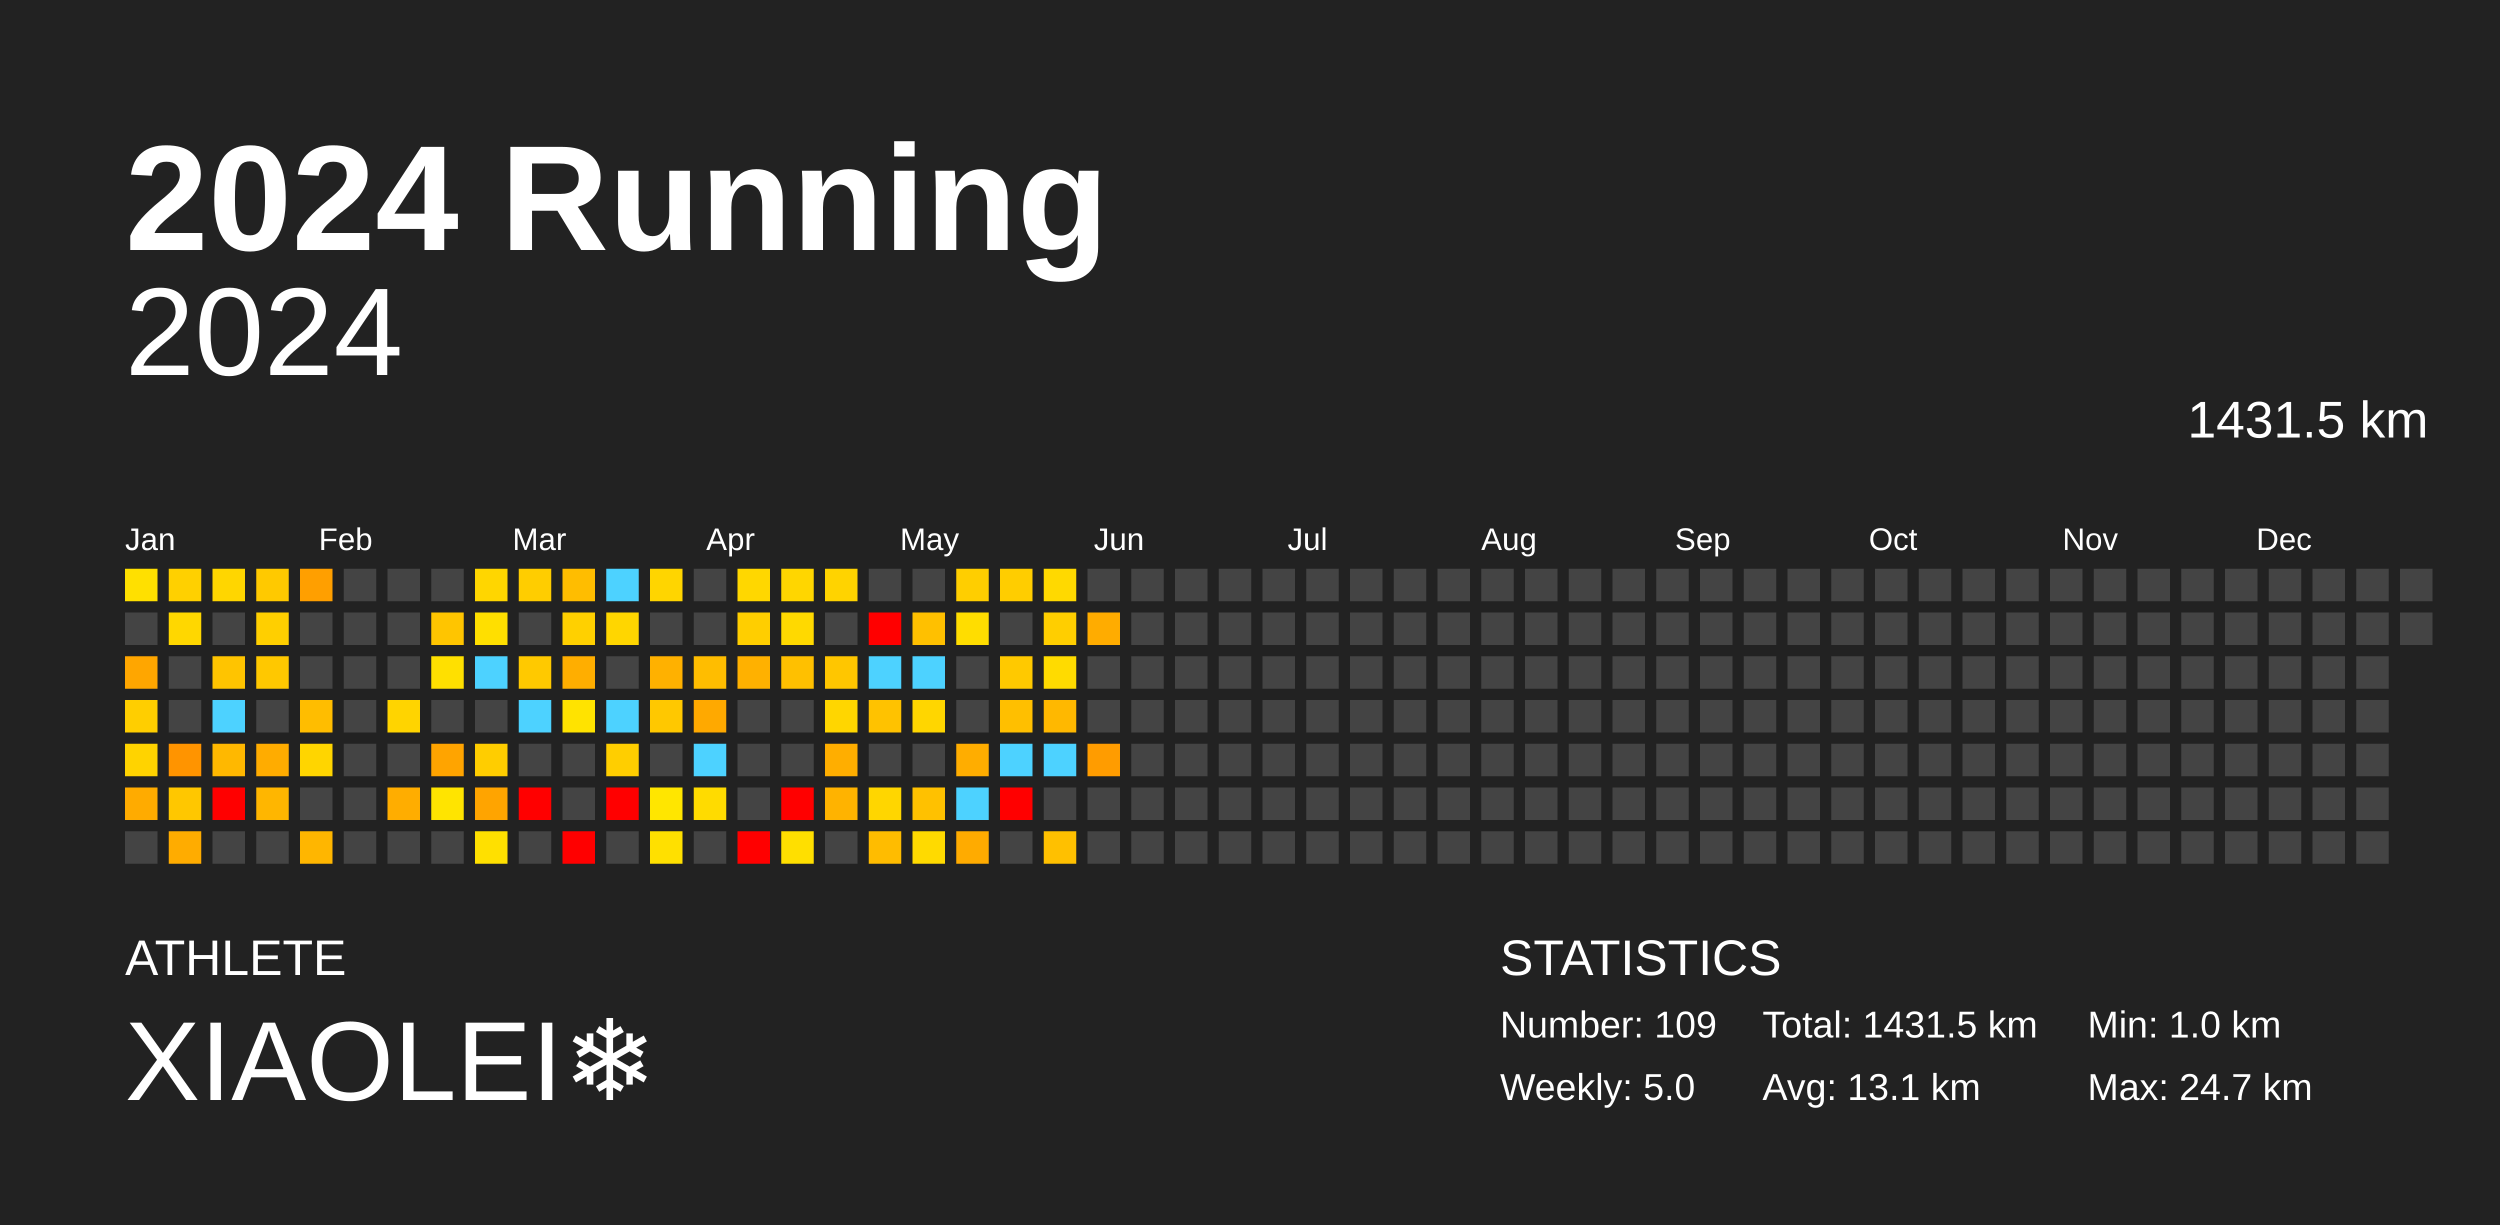
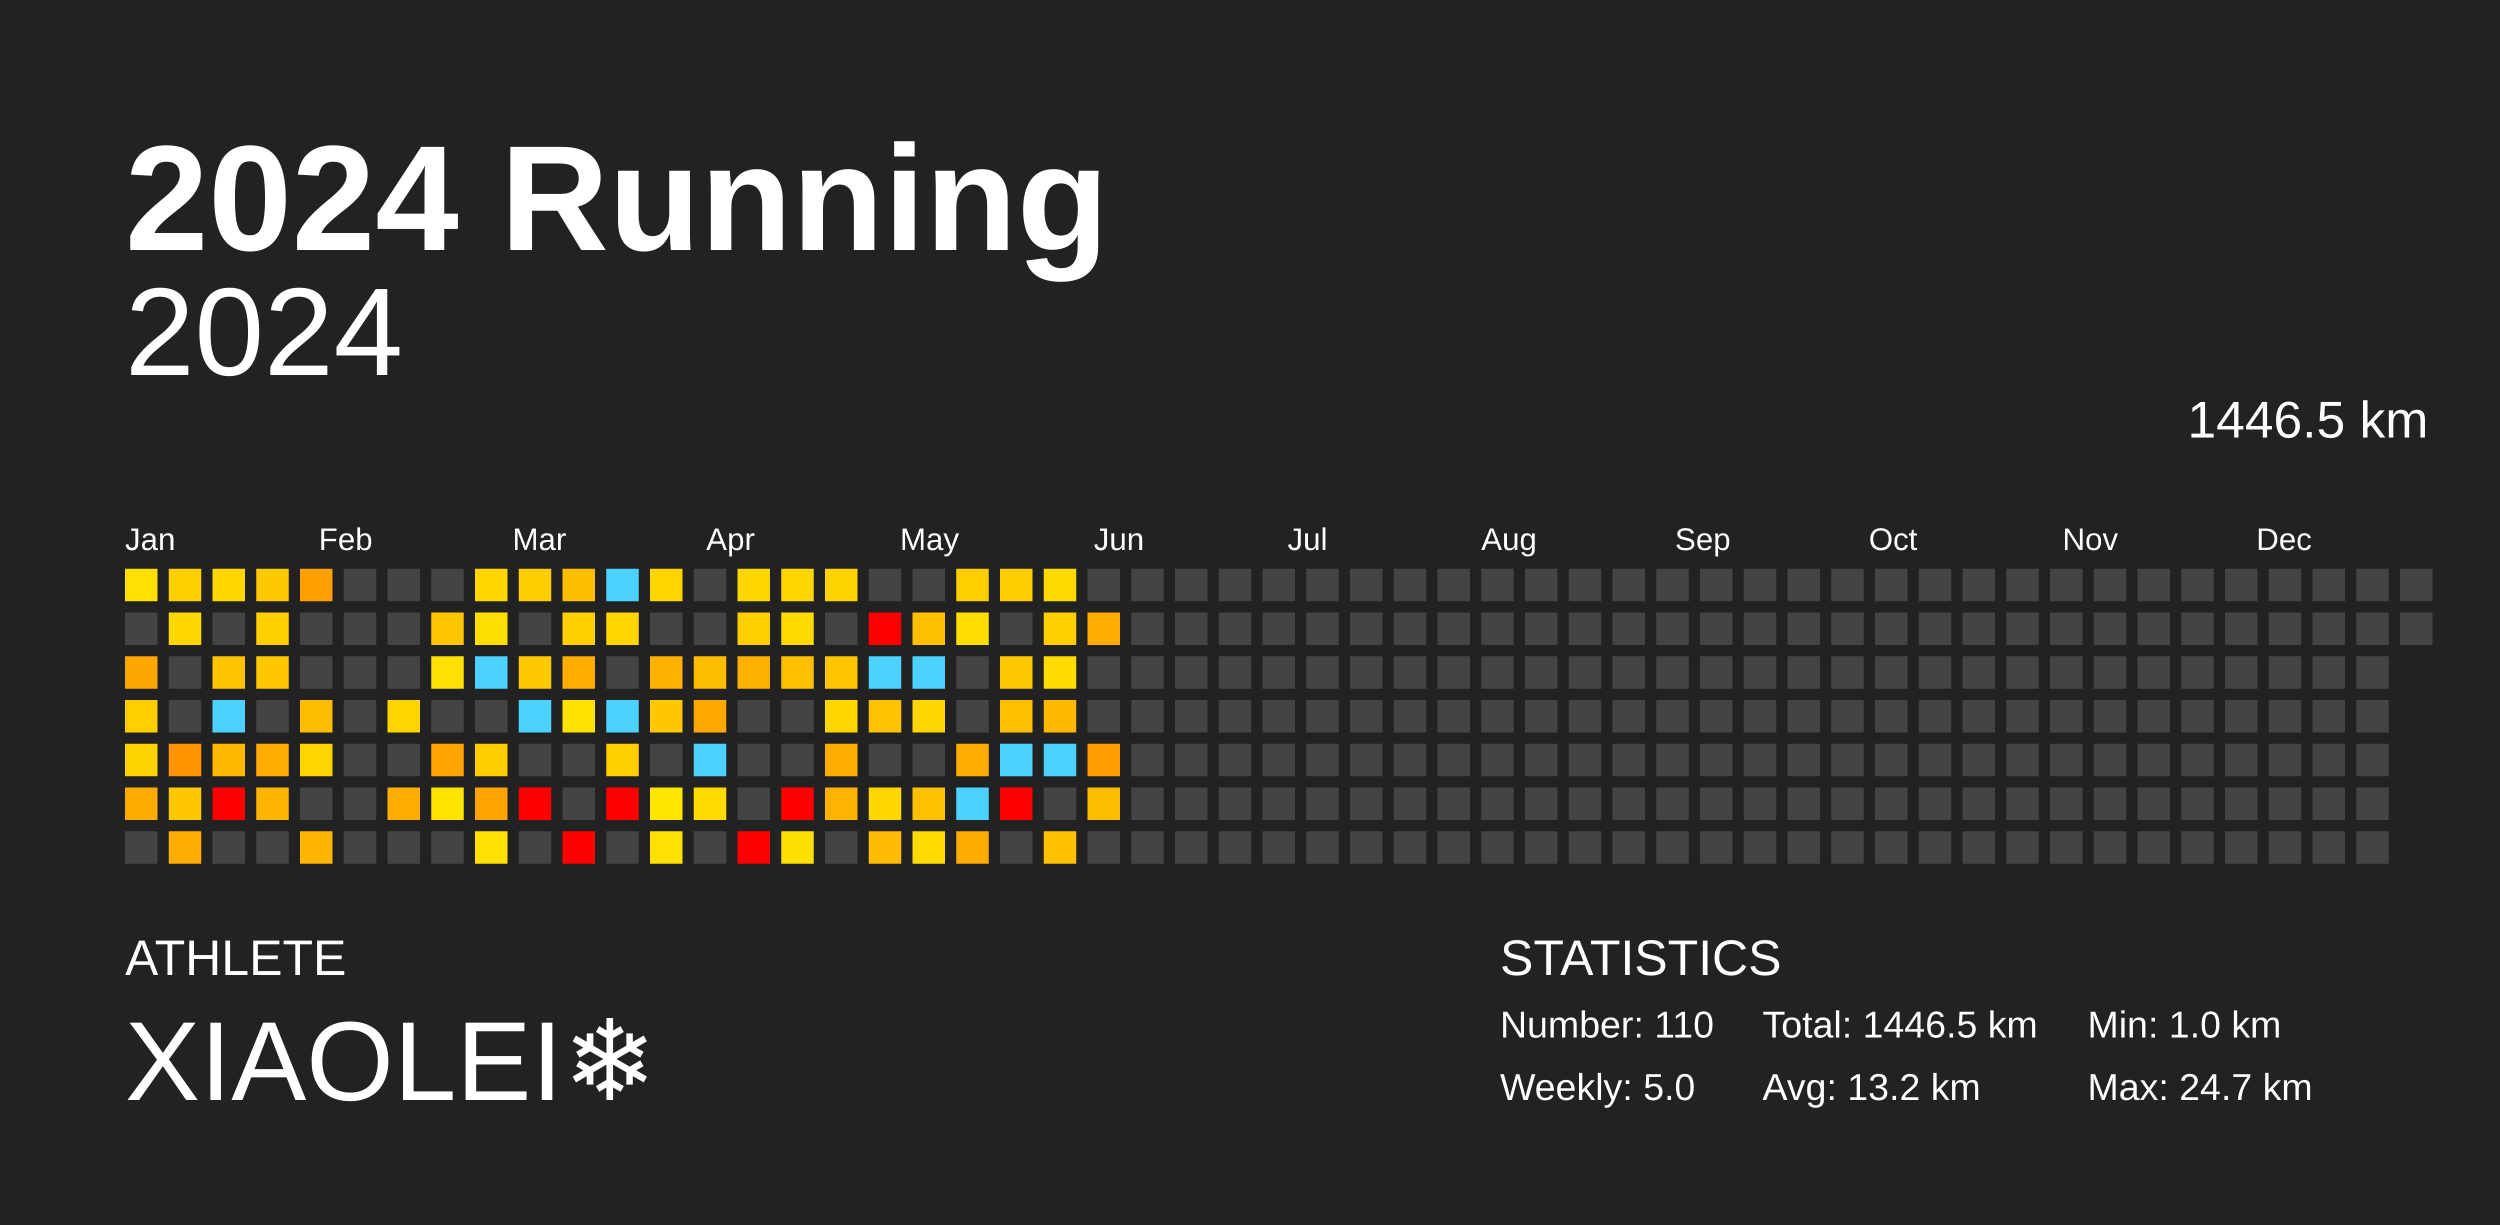
<svg xmlns="http://www.w3.org/2000/svg" baseProfile="full" height="98mm" version="1.1" viewBox="0,0,200,98" width="200mm">
  <defs />
  <rect fill="#222222" height="98" width="200" x="0" y="0" />
  <text fill="#FFFFFF" style="font-size:12px; font-family:Arial; font-weight:bold;" x="10" y="20">2024 Running</text>
  <text fill="#FFFFFF" style="font-size:4px; font-family:Arial" x="10" y="78">ATHLETE</text>
  <text fill="#FFFFFF" style="font-size:9px; font-family:Arial" x="10" y="88">XIAOLEI❄️</text>
  <text fill="#FFFFFF" style="font-size:4px; font-family:Arial" x="120" y="78">STATISTICS</text>
-   <text fill="#FFFFFF" style="font-size:3px; font-family:Arial" x="120" y="83">Number: 109</text>
+   <text fill="#FFFFFF" style="font-size:3px; font-family:Arial" x="120" y="83">Number: 110</text>
  <text fill="#FFFFFF" style="font-size:3px; font-family:Arial" x="120" y="88">Weekly: 5.0</text>
-   <text fill="#FFFFFF" style="font-size:3px; font-family:Arial" x="141" y="83">Total: 1431.5 km</text>
-   <text fill="#FFFFFF" style="font-size:3px; font-family:Arial" x="141" y="88">Avg: 13.1 km</text>
+   <text fill="#FFFFFF" style="font-size:3px; font-family:Arial" x="141" y="83">Total: 1446.5 km</text>
+   <text fill="#FFFFFF" style="font-size:3px; font-family:Arial" x="141" y="88">Avg: 13.2 km</text>
  <text fill="#FFFFFF" style="font-size:3px; font-family:Arial" x="167" y="83">Min: 1.0 km</text>
  <text fill="#FFFFFF" style="font-size:3px; font-family:Arial" x="167" y="88">Max: 24.7 km</text>
  <text alignment-baseline="hanging" fill="#FFFFFF" style="font-size:10.0px; font-family:Arial;" x="10" y="30">2024</text>
-   <text alignment-baseline="hanging" fill="#FFFFFF" style="font-size:4.125px; font-family:Arial;" x="175" y="35">1431.5 km</text>
+   <text alignment-baseline="hanging" fill="#FFFFFF" style="font-size:4.125px; font-family:Arial;" x="175" y="35">1446.5 km</text>
  <text fill="#FFFFFF" style="font-size:2.5px; font-family:Arial" x="10.0" y="44">Jan</text>
  <text fill="#FFFFFF" style="font-size:2.5px; font-family:Arial" x="25.5" y="44">Feb</text>
  <text fill="#FFFFFF" style="font-size:2.5px; font-family:Arial" x="41.0" y="44">Mar</text>
  <text fill="#FFFFFF" style="font-size:2.5px; font-family:Arial" x="56.5" y="44">Apr</text>
  <text fill="#FFFFFF" style="font-size:2.5px; font-family:Arial" x="72.0" y="44">May</text>
  <text fill="#FFFFFF" style="font-size:2.5px; font-family:Arial" x="87.5" y="44">Jun</text>
  <text fill="#FFFFFF" style="font-size:2.5px; font-family:Arial" x="103.0" y="44">Jul</text>
  <text fill="#FFFFFF" style="font-size:2.5px; font-family:Arial" x="118.5" y="44">Aug</text>
  <text fill="#FFFFFF" style="font-size:2.5px; font-family:Arial" x="134.0" y="44">Sep</text>
  <text fill="#FFFFFF" style="font-size:2.5px; font-family:Arial" x="149.5" y="44">Oct</text>
  <text fill="#FFFFFF" style="font-size:2.5px; font-family:Arial" x="165.0" y="44">Nov</text>
  <text fill="#FFFFFF" style="font-size:2.5px; font-family:Arial" x="180.5" y="44">Dec</text>
  <rect fill="#ffe000" height="2.6" width="2.6" x="10.0" y="45.5" />
  <rect fill="#444444" height="2.6" width="2.6" x="10.0" y="49.0" />
  <rect fill="#ffa600" height="2.6" width="2.6" x="10.0" y="52.5" />
  <rect fill="#ffce00" height="2.6" width="2.6" x="10.0" y="56.0" />
  <rect fill="#ffd300" height="2.6" width="2.6" x="10.0" y="59.5" />
  <rect fill="#ffab00" height="2.6" width="2.6" x="10.0" y="63.0" />
  <rect fill="#444444" height="2.6" width="2.6" x="10.0" y="66.5" />
  <rect fill="#ffd000" height="2.6" width="2.6" x="13.5" y="45.5" />
  <rect fill="#ffd700" height="2.6" width="2.6" x="13.5" y="49.0" />
  <rect fill="#444444" height="2.6" width="2.6" x="13.5" y="52.5" />
  <rect fill="#444444" height="2.6" width="2.6" x="13.5" y="56.0" />
  <rect fill="#ff9400" height="2.6" width="2.6" x="13.5" y="59.5" />
  <rect fill="#ffc700" height="2.6" width="2.6" x="13.5" y="63.0" />
  <rect fill="#ffac00" height="2.6" width="2.6" x="13.5" y="66.5" />
  <rect fill="#ffd600" height="2.6" width="2.6" x="17.0" y="45.5" />
  <rect fill="#444444" height="2.6" width="2.6" x="17.0" y="49.0" />
  <rect fill="#ffc400" height="2.6" width="2.6" x="17.0" y="52.5" />
  <rect fill="#4dd2ff" height="2.6" width="2.6" x="17.0" y="56.0" />
  <rect fill="#ffb800" height="2.6" width="2.6" x="17.0" y="59.5" />
  <rect fill="red" height="2.6" width="2.6" x="17.0" y="63.0" />
  <rect fill="#444444" height="2.6" width="2.6" x="17.0" y="66.5" />
  <rect fill="#ffc900" height="2.6" width="2.6" x="20.5" y="45.5" />
  <rect fill="#ffcf00" height="2.6" width="2.6" x="20.5" y="49.0" />
  <rect fill="#ffc800" height="2.6" width="2.6" x="20.5" y="52.5" />
  <rect fill="#444444" height="2.6" width="2.6" x="20.5" y="56.0" />
  <rect fill="#ffac00" height="2.6" width="2.6" x="20.5" y="59.5" />
  <rect fill="#ffb600" height="2.6" width="2.6" x="20.5" y="63.0" />
  <rect fill="#444444" height="2.6" width="2.6" x="20.5" y="66.5" />
  <rect fill="#ff9f00" height="2.6" width="2.6" x="24.0" y="45.5" />
  <rect fill="#444444" height="2.6" width="2.6" x="24.0" y="49.0" />
  <rect fill="#444444" height="2.6" width="2.6" x="24.0" y="52.5" />
  <rect fill="#ffbd00" height="2.6" width="2.6" x="24.0" y="56.0" />
  <rect fill="#ffd500" height="2.6" width="2.6" x="24.0" y="59.5" />
  <rect fill="#444444" height="2.6" width="2.6" x="24.0" y="63.0" />
  <rect fill="#ffb600" height="2.6" width="2.6" x="24.0" y="66.5" />
  <rect fill="#444444" height="2.6" width="2.6" x="27.5" y="45.5" />
  <rect fill="#444444" height="2.6" width="2.6" x="27.5" y="49.0" />
  <rect fill="#444444" height="2.6" width="2.6" x="27.5" y="52.5" />
  <rect fill="#444444" height="2.6" width="2.6" x="27.5" y="56.0" />
  <rect fill="#444444" height="2.6" width="2.6" x="27.5" y="59.5" />
  <rect fill="#444444" height="2.6" width="2.6" x="27.5" y="63.0" />
  <rect fill="#444444" height="2.6" width="2.6" x="27.5" y="66.5" />
  <rect fill="#444444" height="2.6" width="2.6" x="31.0" y="45.5" />
  <rect fill="#444444" height="2.6" width="2.6" x="31.0" y="49.0" />
  <rect fill="#444444" height="2.6" width="2.6" x="31.0" y="52.5" />
  <rect fill="#ffd400" height="2.6" width="2.6" x="31.0" y="56.0" />
  <rect fill="#444444" height="2.6" width="2.6" x="31.0" y="59.5" />
  <rect fill="#ffad00" height="2.6" width="2.6" x="31.0" y="63.0" />
  <rect fill="#444444" height="2.6" width="2.6" x="31.0" y="66.5" />
  <rect fill="#444444" height="2.6" width="2.6" x="34.5" y="45.5" />
  <rect fill="#ffc500" height="2.6" width="2.6" x="34.5" y="49.0" />
  <rect fill="#ffe000" height="2.6" width="2.6" x="34.5" y="52.5" />
  <rect fill="#444444" height="2.6" width="2.6" x="34.5" y="56.0" />
  <rect fill="#ffa400" height="2.6" width="2.6" x="34.5" y="59.5" />
  <rect fill="#ffe400" height="2.6" width="2.6" x="34.5" y="63.0" />
  <rect fill="#444444" height="2.6" width="2.6" x="34.5" y="66.5" />
  <rect fill="#ffd600" height="2.6" width="2.6" x="38.0" y="45.5" />
  <rect fill="#ffdf00" height="2.6" width="2.6" x="38.0" y="49.0" />
  <rect fill="#4dd2ff" height="2.6" width="2.6" x="38.0" y="52.5" />
  <rect fill="#444444" height="2.6" width="2.6" x="38.0" y="56.0" />
  <rect fill="#ffcd00" height="2.6" width="2.6" x="38.0" y="59.5" />
  <rect fill="#ffa400" height="2.6" width="2.6" x="38.0" y="63.0" />
  <rect fill="#ffe000" height="2.6" width="2.6" x="38.0" y="66.5" />
  <rect fill="#ffcd00" height="2.6" width="2.6" x="41.5" y="45.5" />
  <rect fill="#444444" height="2.6" width="2.6" x="41.5" y="49.0" />
  <rect fill="#ffc900" height="2.6" width="2.6" x="41.5" y="52.5" />
  <rect fill="#4dd2ff" height="2.6" width="2.6" x="41.5" y="56.0" />
  <rect fill="#444444" height="2.6" width="2.6" x="41.5" y="59.5" />
  <rect fill="red" height="2.6" width="2.6" x="41.5" y="63.0" />
  <rect fill="#444444" height="2.6" width="2.6" x="41.5" y="66.5" />
  <rect fill="#ffbd00" height="2.6" width="2.6" x="45.0" y="45.5" />
  <rect fill="#ffd000" height="2.6" width="2.6" x="45.0" y="49.0" />
  <rect fill="#ffae00" height="2.6" width="2.6" x="45.0" y="52.5" />
  <rect fill="#ffe300" height="2.6" width="2.6" x="45.0" y="56.0" />
  <rect fill="#444444" height="2.6" width="2.6" x="45.0" y="59.5" />
  <rect fill="#444444" height="2.6" width="2.6" x="45.0" y="63.0" />
  <rect fill="red" height="2.6" width="2.6" x="45.0" y="66.5" />
  <rect fill="#4dd2ff" height="2.6" width="2.6" x="48.5" y="45.5" />
  <rect fill="#ffd600" height="2.6" width="2.6" x="48.5" y="49.0" />
  <rect fill="#444444" height="2.6" width="2.6" x="48.5" y="52.5" />
  <rect fill="#4dd2ff" height="2.6" width="2.6" x="48.5" y="56.0" />
  <rect fill="#ffce00" height="2.6" width="2.6" x="48.5" y="59.5" />
  <rect fill="red" height="2.6" width="2.6" x="48.5" y="63.0" />
  <rect fill="#444444" height="2.6" width="2.6" x="48.5" y="66.5" />
  <rect fill="#ffd500" height="2.6" width="2.6" x="52.0" y="45.5" />
  <rect fill="#444444" height="2.6" width="2.6" x="52.0" y="49.0" />
  <rect fill="#ffb100" height="2.6" width="2.6" x="52.0" y="52.5" />
  <rect fill="#ffc800" height="2.6" width="2.6" x="52.0" y="56.0" />
  <rect fill="#444444" height="2.6" width="2.6" x="52.0" y="59.5" />
  <rect fill="#ffe600" height="2.6" width="2.6" x="52.0" y="63.0" />
  <rect fill="#ffe000" height="2.6" width="2.6" x="52.0" y="66.5" />
  <rect fill="#444444" height="2.6" width="2.6" x="55.5" y="45.5" />
  <rect fill="#444444" height="2.6" width="2.6" x="55.5" y="49.0" />
  <rect fill="#ffbd00" height="2.6" width="2.6" x="55.5" y="52.5" />
  <rect fill="#ffa900" height="2.6" width="2.6" x="55.5" y="56.0" />
  <rect fill="#4dd2ff" height="2.6" width="2.6" x="55.5" y="59.5" />
  <rect fill="#ffdb00" height="2.6" width="2.6" x="55.5" y="63.0" />
  <rect fill="#444444" height="2.6" width="2.6" x="55.5" y="66.5" />
  <rect fill="#ffd700" height="2.6" width="2.6" x="59.0" y="45.5" />
  <rect fill="#ffce00" height="2.6" width="2.6" x="59.0" y="49.0" />
  <rect fill="#ffb100" height="2.6" width="2.6" x="59.0" y="52.5" />
  <rect fill="#444444" height="2.6" width="2.6" x="59.0" y="56.0" />
  <rect fill="#444444" height="2.6" width="2.6" x="59.0" y="59.5" />
  <rect fill="#444444" height="2.6" width="2.6" x="59.0" y="63.0" />
  <rect fill="red" height="2.6" width="2.6" x="59.0" y="66.5" />
  <rect fill="#ffd600" height="2.6" width="2.6" x="62.5" y="45.5" />
  <rect fill="#ffd900" height="2.6" width="2.6" x="62.5" y="49.0" />
  <rect fill="#ffc000" height="2.6" width="2.6" x="62.5" y="52.5" />
  <rect fill="#444444" height="2.6" width="2.6" x="62.5" y="56.0" />
  <rect fill="#444444" height="2.6" width="2.6" x="62.5" y="59.5" />
  <rect fill="red" height="2.6" width="2.6" x="62.5" y="63.0" />
  <rect fill="#ffdf00" height="2.6" width="2.6" x="62.5" y="66.5" />
  <rect fill="#ffd300" height="2.6" width="2.6" x="66.0" y="45.5" />
  <rect fill="#444444" height="2.6" width="2.6" x="66.0" y="49.0" />
  <rect fill="#ffc600" height="2.6" width="2.6" x="66.0" y="52.5" />
  <rect fill="#ffd600" height="2.6" width="2.6" x="66.0" y="56.0" />
  <rect fill="#ffae00" height="2.6" width="2.6" x="66.0" y="59.5" />
  <rect fill="#ffb300" height="2.6" width="2.6" x="66.0" y="63.0" />
  <rect fill="#444444" height="2.6" width="2.6" x="66.0" y="66.5" />
  <rect fill="#444444" height="2.6" width="2.6" x="69.5" y="45.5" />
  <rect fill="red" height="2.6" width="2.6" x="69.5" y="49.0" />
  <rect fill="#4dd2ff" height="2.6" width="2.6" x="69.5" y="52.5" />
  <rect fill="#ffc200" height="2.6" width="2.6" x="69.5" y="56.0" />
  <rect fill="#444444" height="2.6" width="2.6" x="69.5" y="59.5" />
  <rect fill="#ffd600" height="2.6" width="2.6" x="69.5" y="63.0" />
  <rect fill="#ffbc00" height="2.6" width="2.6" x="69.5" y="66.5" />
  <rect fill="#444444" height="2.6" width="2.6" x="73.0" y="45.5" />
  <rect fill="#ffc000" height="2.6" width="2.6" x="73.0" y="49.0" />
  <rect fill="#4dd2ff" height="2.6" width="2.6" x="73.0" y="52.5" />
  <rect fill="#ffd600" height="2.6" width="2.6" x="73.0" y="56.0" />
  <rect fill="#444444" height="2.6" width="2.6" x="73.0" y="59.5" />
  <rect fill="#ffc100" height="2.6" width="2.6" x="73.0" y="63.0" />
  <rect fill="#ffda00" height="2.6" width="2.6" x="73.0" y="66.5" />
  <rect fill="#ffce00" height="2.6" width="2.6" x="76.5" y="45.5" />
  <rect fill="#ffdd00" height="2.6" width="2.6" x="76.5" y="49.0" />
  <rect fill="#444444" height="2.6" width="2.6" x="76.5" y="52.5" />
  <rect fill="#444444" height="2.6" width="2.6" x="76.5" y="56.0" />
  <rect fill="#ffad00" height="2.6" width="2.6" x="76.5" y="59.5" />
  <rect fill="#4dd2ff" height="2.6" width="2.6" x="76.5" y="63.0" />
  <rect fill="#ffab00" height="2.6" width="2.6" x="76.5" y="66.5" />
  <rect fill="#ffcd00" height="2.6" width="2.6" x="80.0" y="45.5" />
  <rect fill="#444444" height="2.6" width="2.6" x="80.0" y="49.0" />
  <rect fill="#ffc900" height="2.6" width="2.6" x="80.0" y="52.5" />
  <rect fill="#ffbf00" height="2.6" width="2.6" x="80.0" y="56.0" />
  <rect fill="#4dd2ff" height="2.6" width="2.6" x="80.0" y="59.5" />
  <rect fill="red" height="2.6" width="2.6" x="80.0" y="63.0" />
  <rect fill="#444444" height="2.6" width="2.6" x="80.0" y="66.5" />
  <rect fill="#ffd900" height="2.6" width="2.6" x="83.5" y="45.5" />
  <rect fill="#ffce00" height="2.6" width="2.6" x="83.5" y="49.0" />
  <rect fill="#ffdb00" height="2.6" width="2.6" x="83.5" y="52.5" />
  <rect fill="#ffb800" height="2.6" width="2.6" x="83.5" y="56.0" />
  <rect fill="#4dd2ff" height="2.6" width="2.6" x="83.5" y="59.5" />
  <rect fill="#444444" height="2.6" width="2.6" x="83.5" y="63.0" />
  <rect fill="#ffc000" height="2.6" width="2.6" x="83.5" y="66.5" />
  <rect fill="#444444" height="2.6" width="2.6" x="87.0" y="45.5" />
  <rect fill="#ffac00" height="2.6" width="2.6" x="87.0" y="49.0" />
  <rect fill="#444444" height="2.6" width="2.6" x="87.0" y="52.5" />
  <rect fill="#444444" height="2.6" width="2.6" x="87.0" y="56.0" />
  <rect fill="#ff9c00" height="2.6" width="2.6" x="87.0" y="59.5" />
-   <rect fill="#444444" height="2.6" width="2.6" x="87.0" y="63.0" />
+   <rect fill="#ffbd00" height="2.6" width="2.6" x="87.0" y="63.0" />
  <rect fill="#444444" height="2.6" width="2.6" x="87.0" y="66.5" />
  <rect fill="#444444" height="2.6" width="2.6" x="90.5" y="45.5" />
  <rect fill="#444444" height="2.6" width="2.6" x="90.5" y="49.0" />
  <rect fill="#444444" height="2.6" width="2.6" x="90.5" y="52.5" />
  <rect fill="#444444" height="2.6" width="2.6" x="90.5" y="56.0" />
  <rect fill="#444444" height="2.6" width="2.6" x="90.5" y="59.5" />
  <rect fill="#444444" height="2.6" width="2.6" x="90.5" y="63.0" />
  <rect fill="#444444" height="2.6" width="2.6" x="90.5" y="66.5" />
  <rect fill="#444444" height="2.6" width="2.6" x="94.0" y="45.5" />
  <rect fill="#444444" height="2.6" width="2.6" x="94.0" y="49.0" />
  <rect fill="#444444" height="2.6" width="2.6" x="94.0" y="52.5" />
  <rect fill="#444444" height="2.6" width="2.6" x="94.0" y="56.0" />
  <rect fill="#444444" height="2.6" width="2.6" x="94.0" y="59.5" />
  <rect fill="#444444" height="2.6" width="2.6" x="94.0" y="63.0" />
  <rect fill="#444444" height="2.6" width="2.6" x="94.0" y="66.5" />
  <rect fill="#444444" height="2.6" width="2.6" x="97.5" y="45.5" />
  <rect fill="#444444" height="2.6" width="2.6" x="97.5" y="49.0" />
  <rect fill="#444444" height="2.6" width="2.6" x="97.5" y="52.5" />
  <rect fill="#444444" height="2.6" width="2.6" x="97.5" y="56.0" />
  <rect fill="#444444" height="2.6" width="2.6" x="97.5" y="59.5" />
  <rect fill="#444444" height="2.6" width="2.6" x="97.5" y="63.0" />
  <rect fill="#444444" height="2.6" width="2.6" x="97.5" y="66.5" />
  <rect fill="#444444" height="2.6" width="2.6" x="101.0" y="45.5" />
  <rect fill="#444444" height="2.6" width="2.6" x="101.0" y="49.0" />
  <rect fill="#444444" height="2.6" width="2.6" x="101.0" y="52.5" />
  <rect fill="#444444" height="2.6" width="2.6" x="101.0" y="56.0" />
  <rect fill="#444444" height="2.6" width="2.6" x="101.0" y="59.5" />
  <rect fill="#444444" height="2.6" width="2.6" x="101.0" y="63.0" />
  <rect fill="#444444" height="2.6" width="2.6" x="101.0" y="66.5" />
  <rect fill="#444444" height="2.6" width="2.6" x="104.5" y="45.5" />
  <rect fill="#444444" height="2.6" width="2.6" x="104.5" y="49.0" />
  <rect fill="#444444" height="2.6" width="2.6" x="104.5" y="52.5" />
  <rect fill="#444444" height="2.6" width="2.6" x="104.5" y="56.0" />
  <rect fill="#444444" height="2.6" width="2.6" x="104.5" y="59.5" />
  <rect fill="#444444" height="2.6" width="2.6" x="104.5" y="63.0" />
  <rect fill="#444444" height="2.6" width="2.6" x="104.5" y="66.5" />
  <rect fill="#444444" height="2.6" width="2.6" x="108.0" y="45.5" />
  <rect fill="#444444" height="2.6" width="2.6" x="108.0" y="49.0" />
  <rect fill="#444444" height="2.6" width="2.6" x="108.0" y="52.5" />
  <rect fill="#444444" height="2.6" width="2.6" x="108.0" y="56.0" />
  <rect fill="#444444" height="2.6" width="2.6" x="108.0" y="59.5" />
  <rect fill="#444444" height="2.6" width="2.6" x="108.0" y="63.0" />
  <rect fill="#444444" height="2.6" width="2.6" x="108.0" y="66.5" />
  <rect fill="#444444" height="2.6" width="2.6" x="111.5" y="45.5" />
  <rect fill="#444444" height="2.6" width="2.6" x="111.5" y="49.0" />
  <rect fill="#444444" height="2.6" width="2.6" x="111.5" y="52.5" />
  <rect fill="#444444" height="2.6" width="2.6" x="111.5" y="56.0" />
  <rect fill="#444444" height="2.6" width="2.6" x="111.5" y="59.5" />
  <rect fill="#444444" height="2.6" width="2.6" x="111.5" y="63.0" />
  <rect fill="#444444" height="2.6" width="2.6" x="111.5" y="66.5" />
  <rect fill="#444444" height="2.6" width="2.6" x="115.0" y="45.5" />
  <rect fill="#444444" height="2.6" width="2.6" x="115.0" y="49.0" />
  <rect fill="#444444" height="2.6" width="2.6" x="115.0" y="52.5" />
  <rect fill="#444444" height="2.6" width="2.6" x="115.0" y="56.0" />
  <rect fill="#444444" height="2.6" width="2.6" x="115.0" y="59.5" />
  <rect fill="#444444" height="2.6" width="2.6" x="115.0" y="63.0" />
  <rect fill="#444444" height="2.6" width="2.6" x="115.0" y="66.5" />
  <rect fill="#444444" height="2.6" width="2.6" x="118.5" y="45.5" />
  <rect fill="#444444" height="2.6" width="2.6" x="118.5" y="49.0" />
  <rect fill="#444444" height="2.6" width="2.6" x="118.5" y="52.5" />
  <rect fill="#444444" height="2.6" width="2.6" x="118.5" y="56.0" />
  <rect fill="#444444" height="2.6" width="2.6" x="118.5" y="59.5" />
  <rect fill="#444444" height="2.6" width="2.6" x="118.5" y="63.0" />
  <rect fill="#444444" height="2.6" width="2.6" x="118.5" y="66.5" />
  <rect fill="#444444" height="2.6" width="2.6" x="122.0" y="45.5" />
  <rect fill="#444444" height="2.6" width="2.6" x="122.0" y="49.0" />
  <rect fill="#444444" height="2.6" width="2.6" x="122.0" y="52.5" />
  <rect fill="#444444" height="2.6" width="2.6" x="122.0" y="56.0" />
  <rect fill="#444444" height="2.6" width="2.6" x="122.0" y="59.5" />
  <rect fill="#444444" height="2.6" width="2.6" x="122.0" y="63.0" />
  <rect fill="#444444" height="2.6" width="2.6" x="122.0" y="66.5" />
  <rect fill="#444444" height="2.6" width="2.6" x="125.5" y="45.5" />
  <rect fill="#444444" height="2.6" width="2.6" x="125.5" y="49.0" />
  <rect fill="#444444" height="2.6" width="2.6" x="125.5" y="52.5" />
  <rect fill="#444444" height="2.6" width="2.6" x="125.5" y="56.0" />
  <rect fill="#444444" height="2.6" width="2.6" x="125.5" y="59.5" />
  <rect fill="#444444" height="2.6" width="2.6" x="125.5" y="63.0" />
  <rect fill="#444444" height="2.6" width="2.6" x="125.5" y="66.5" />
  <rect fill="#444444" height="2.6" width="2.6" x="129.0" y="45.5" />
  <rect fill="#444444" height="2.6" width="2.6" x="129.0" y="49.0" />
  <rect fill="#444444" height="2.6" width="2.6" x="129.0" y="52.5" />
  <rect fill="#444444" height="2.6" width="2.6" x="129.0" y="56.0" />
  <rect fill="#444444" height="2.6" width="2.6" x="129.0" y="59.5" />
  <rect fill="#444444" height="2.6" width="2.6" x="129.0" y="63.0" />
  <rect fill="#444444" height="2.6" width="2.6" x="129.0" y="66.5" />
  <rect fill="#444444" height="2.6" width="2.6" x="132.5" y="45.5" />
  <rect fill="#444444" height="2.6" width="2.6" x="132.5" y="49.0" />
  <rect fill="#444444" height="2.6" width="2.6" x="132.5" y="52.5" />
  <rect fill="#444444" height="2.6" width="2.6" x="132.5" y="56.0" />
  <rect fill="#444444" height="2.6" width="2.6" x="132.5" y="59.5" />
  <rect fill="#444444" height="2.6" width="2.6" x="132.5" y="63.0" />
  <rect fill="#444444" height="2.6" width="2.6" x="132.5" y="66.5" />
  <rect fill="#444444" height="2.6" width="2.6" x="136.0" y="45.5" />
  <rect fill="#444444" height="2.6" width="2.6" x="136.0" y="49.0" />
  <rect fill="#444444" height="2.6" width="2.6" x="136.0" y="52.5" />
  <rect fill="#444444" height="2.6" width="2.6" x="136.0" y="56.0" />
  <rect fill="#444444" height="2.6" width="2.6" x="136.0" y="59.5" />
  <rect fill="#444444" height="2.6" width="2.6" x="136.0" y="63.0" />
  <rect fill="#444444" height="2.6" width="2.6" x="136.0" y="66.5" />
  <rect fill="#444444" height="2.6" width="2.6" x="139.5" y="45.5" />
  <rect fill="#444444" height="2.6" width="2.6" x="139.5" y="49.0" />
  <rect fill="#444444" height="2.6" width="2.6" x="139.5" y="52.5" />
  <rect fill="#444444" height="2.6" width="2.6" x="139.5" y="56.0" />
  <rect fill="#444444" height="2.6" width="2.6" x="139.5" y="59.5" />
  <rect fill="#444444" height="2.6" width="2.6" x="139.5" y="63.0" />
  <rect fill="#444444" height="2.6" width="2.6" x="139.5" y="66.5" />
  <rect fill="#444444" height="2.6" width="2.6" x="143.0" y="45.5" />
  <rect fill="#444444" height="2.6" width="2.6" x="143.0" y="49.0" />
  <rect fill="#444444" height="2.6" width="2.6" x="143.0" y="52.5" />
  <rect fill="#444444" height="2.6" width="2.6" x="143.0" y="56.0" />
  <rect fill="#444444" height="2.6" width="2.6" x="143.0" y="59.5" />
  <rect fill="#444444" height="2.6" width="2.6" x="143.0" y="63.0" />
  <rect fill="#444444" height="2.6" width="2.6" x="143.0" y="66.5" />
  <rect fill="#444444" height="2.6" width="2.6" x="146.5" y="45.5" />
  <rect fill="#444444" height="2.6" width="2.6" x="146.5" y="49.0" />
  <rect fill="#444444" height="2.6" width="2.6" x="146.5" y="52.5" />
  <rect fill="#444444" height="2.6" width="2.6" x="146.5" y="56.0" />
  <rect fill="#444444" height="2.6" width="2.6" x="146.5" y="59.5" />
  <rect fill="#444444" height="2.6" width="2.6" x="146.5" y="63.0" />
  <rect fill="#444444" height="2.6" width="2.6" x="146.5" y="66.5" />
  <rect fill="#444444" height="2.6" width="2.6" x="150.0" y="45.5" />
  <rect fill="#444444" height="2.6" width="2.6" x="150.0" y="49.0" />
  <rect fill="#444444" height="2.6" width="2.6" x="150.0" y="52.5" />
  <rect fill="#444444" height="2.6" width="2.6" x="150.0" y="56.0" />
  <rect fill="#444444" height="2.6" width="2.6" x="150.0" y="59.5" />
  <rect fill="#444444" height="2.6" width="2.6" x="150.0" y="63.0" />
  <rect fill="#444444" height="2.6" width="2.6" x="150.0" y="66.5" />
  <rect fill="#444444" height="2.6" width="2.6" x="153.5" y="45.5" />
  <rect fill="#444444" height="2.6" width="2.6" x="153.5" y="49.0" />
  <rect fill="#444444" height="2.6" width="2.6" x="153.5" y="52.5" />
  <rect fill="#444444" height="2.6" width="2.6" x="153.5" y="56.0" />
  <rect fill="#444444" height="2.6" width="2.6" x="153.5" y="59.5" />
  <rect fill="#444444" height="2.6" width="2.6" x="153.5" y="63.0" />
  <rect fill="#444444" height="2.6" width="2.6" x="153.5" y="66.5" />
  <rect fill="#444444" height="2.6" width="2.6" x="157.0" y="45.5" />
  <rect fill="#444444" height="2.6" width="2.6" x="157.0" y="49.0" />
  <rect fill="#444444" height="2.6" width="2.6" x="157.0" y="52.5" />
  <rect fill="#444444" height="2.6" width="2.6" x="157.0" y="56.0" />
  <rect fill="#444444" height="2.6" width="2.6" x="157.0" y="59.5" />
  <rect fill="#444444" height="2.6" width="2.6" x="157.0" y="63.0" />
  <rect fill="#444444" height="2.6" width="2.6" x="157.0" y="66.5" />
  <rect fill="#444444" height="2.6" width="2.6" x="160.5" y="45.5" />
  <rect fill="#444444" height="2.6" width="2.6" x="160.5" y="49.0" />
  <rect fill="#444444" height="2.6" width="2.6" x="160.5" y="52.5" />
  <rect fill="#444444" height="2.6" width="2.6" x="160.5" y="56.0" />
  <rect fill="#444444" height="2.6" width="2.6" x="160.5" y="59.5" />
  <rect fill="#444444" height="2.6" width="2.6" x="160.5" y="63.0" />
  <rect fill="#444444" height="2.6" width="2.6" x="160.5" y="66.5" />
  <rect fill="#444444" height="2.6" width="2.6" x="164.0" y="45.5" />
  <rect fill="#444444" height="2.6" width="2.6" x="164.0" y="49.0" />
  <rect fill="#444444" height="2.6" width="2.6" x="164.0" y="52.5" />
  <rect fill="#444444" height="2.6" width="2.6" x="164.0" y="56.0" />
  <rect fill="#444444" height="2.6" width="2.6" x="164.0" y="59.5" />
  <rect fill="#444444" height="2.6" width="2.6" x="164.0" y="63.0" />
  <rect fill="#444444" height="2.6" width="2.6" x="164.0" y="66.5" />
  <rect fill="#444444" height="2.6" width="2.6" x="167.5" y="45.5" />
  <rect fill="#444444" height="2.6" width="2.6" x="167.5" y="49.0" />
  <rect fill="#444444" height="2.6" width="2.6" x="167.5" y="52.5" />
  <rect fill="#444444" height="2.6" width="2.6" x="167.5" y="56.0" />
  <rect fill="#444444" height="2.6" width="2.6" x="167.5" y="59.5" />
  <rect fill="#444444" height="2.6" width="2.6" x="167.5" y="63.0" />
  <rect fill="#444444" height="2.6" width="2.6" x="167.5" y="66.5" />
  <rect fill="#444444" height="2.6" width="2.6" x="171.0" y="45.5" />
  <rect fill="#444444" height="2.6" width="2.6" x="171.0" y="49.0" />
  <rect fill="#444444" height="2.6" width="2.6" x="171.0" y="52.5" />
  <rect fill="#444444" height="2.6" width="2.6" x="171.0" y="56.0" />
  <rect fill="#444444" height="2.6" width="2.6" x="171.0" y="59.5" />
  <rect fill="#444444" height="2.6" width="2.6" x="171.0" y="63.0" />
  <rect fill="#444444" height="2.6" width="2.6" x="171.0" y="66.5" />
  <rect fill="#444444" height="2.6" width="2.6" x="174.5" y="45.5" />
  <rect fill="#444444" height="2.6" width="2.6" x="174.5" y="49.0" />
  <rect fill="#444444" height="2.6" width="2.6" x="174.5" y="52.5" />
  <rect fill="#444444" height="2.6" width="2.6" x="174.5" y="56.0" />
  <rect fill="#444444" height="2.6" width="2.6" x="174.5" y="59.5" />
  <rect fill="#444444" height="2.6" width="2.6" x="174.5" y="63.0" />
  <rect fill="#444444" height="2.6" width="2.6" x="174.5" y="66.5" />
  <rect fill="#444444" height="2.6" width="2.6" x="178.0" y="45.5" />
  <rect fill="#444444" height="2.6" width="2.6" x="178.0" y="49.0" />
  <rect fill="#444444" height="2.6" width="2.6" x="178.0" y="52.5" />
  <rect fill="#444444" height="2.6" width="2.6" x="178.0" y="56.0" />
  <rect fill="#444444" height="2.6" width="2.6" x="178.0" y="59.5" />
  <rect fill="#444444" height="2.6" width="2.6" x="178.0" y="63.0" />
  <rect fill="#444444" height="2.6" width="2.6" x="178.0" y="66.5" />
  <rect fill="#444444" height="2.6" width="2.6" x="181.5" y="45.5" />
  <rect fill="#444444" height="2.6" width="2.6" x="181.5" y="49.0" />
  <rect fill="#444444" height="2.6" width="2.6" x="181.5" y="52.5" />
  <rect fill="#444444" height="2.6" width="2.6" x="181.5" y="56.0" />
  <rect fill="#444444" height="2.6" width="2.6" x="181.5" y="59.5" />
  <rect fill="#444444" height="2.6" width="2.6" x="181.5" y="63.0" />
  <rect fill="#444444" height="2.6" width="2.6" x="181.5" y="66.5" />
  <rect fill="#444444" height="2.6" width="2.6" x="185.0" y="45.5" />
  <rect fill="#444444" height="2.6" width="2.6" x="185.0" y="49.0" />
  <rect fill="#444444" height="2.6" width="2.6" x="185.0" y="52.5" />
  <rect fill="#444444" height="2.6" width="2.6" x="185.0" y="56.0" />
  <rect fill="#444444" height="2.6" width="2.6" x="185.0" y="59.5" />
  <rect fill="#444444" height="2.6" width="2.6" x="185.0" y="63.0" />
  <rect fill="#444444" height="2.6" width="2.6" x="185.0" y="66.5" />
  <rect fill="#444444" height="2.6" width="2.6" x="188.5" y="45.5" />
  <rect fill="#444444" height="2.6" width="2.6" x="188.5" y="49.0" />
  <rect fill="#444444" height="2.6" width="2.6" x="188.5" y="52.5" />
  <rect fill="#444444" height="2.6" width="2.6" x="188.5" y="56.0" />
  <rect fill="#444444" height="2.6" width="2.6" x="188.5" y="59.5" />
  <rect fill="#444444" height="2.6" width="2.6" x="188.5" y="63.0" />
  <rect fill="#444444" height="2.6" width="2.6" x="188.5" y="66.5" />
  <rect fill="#444444" height="2.6" width="2.6" x="192.0" y="45.5" />
  <rect fill="#444444" height="2.6" width="2.6" x="192.0" y="49.0" />
</svg>
